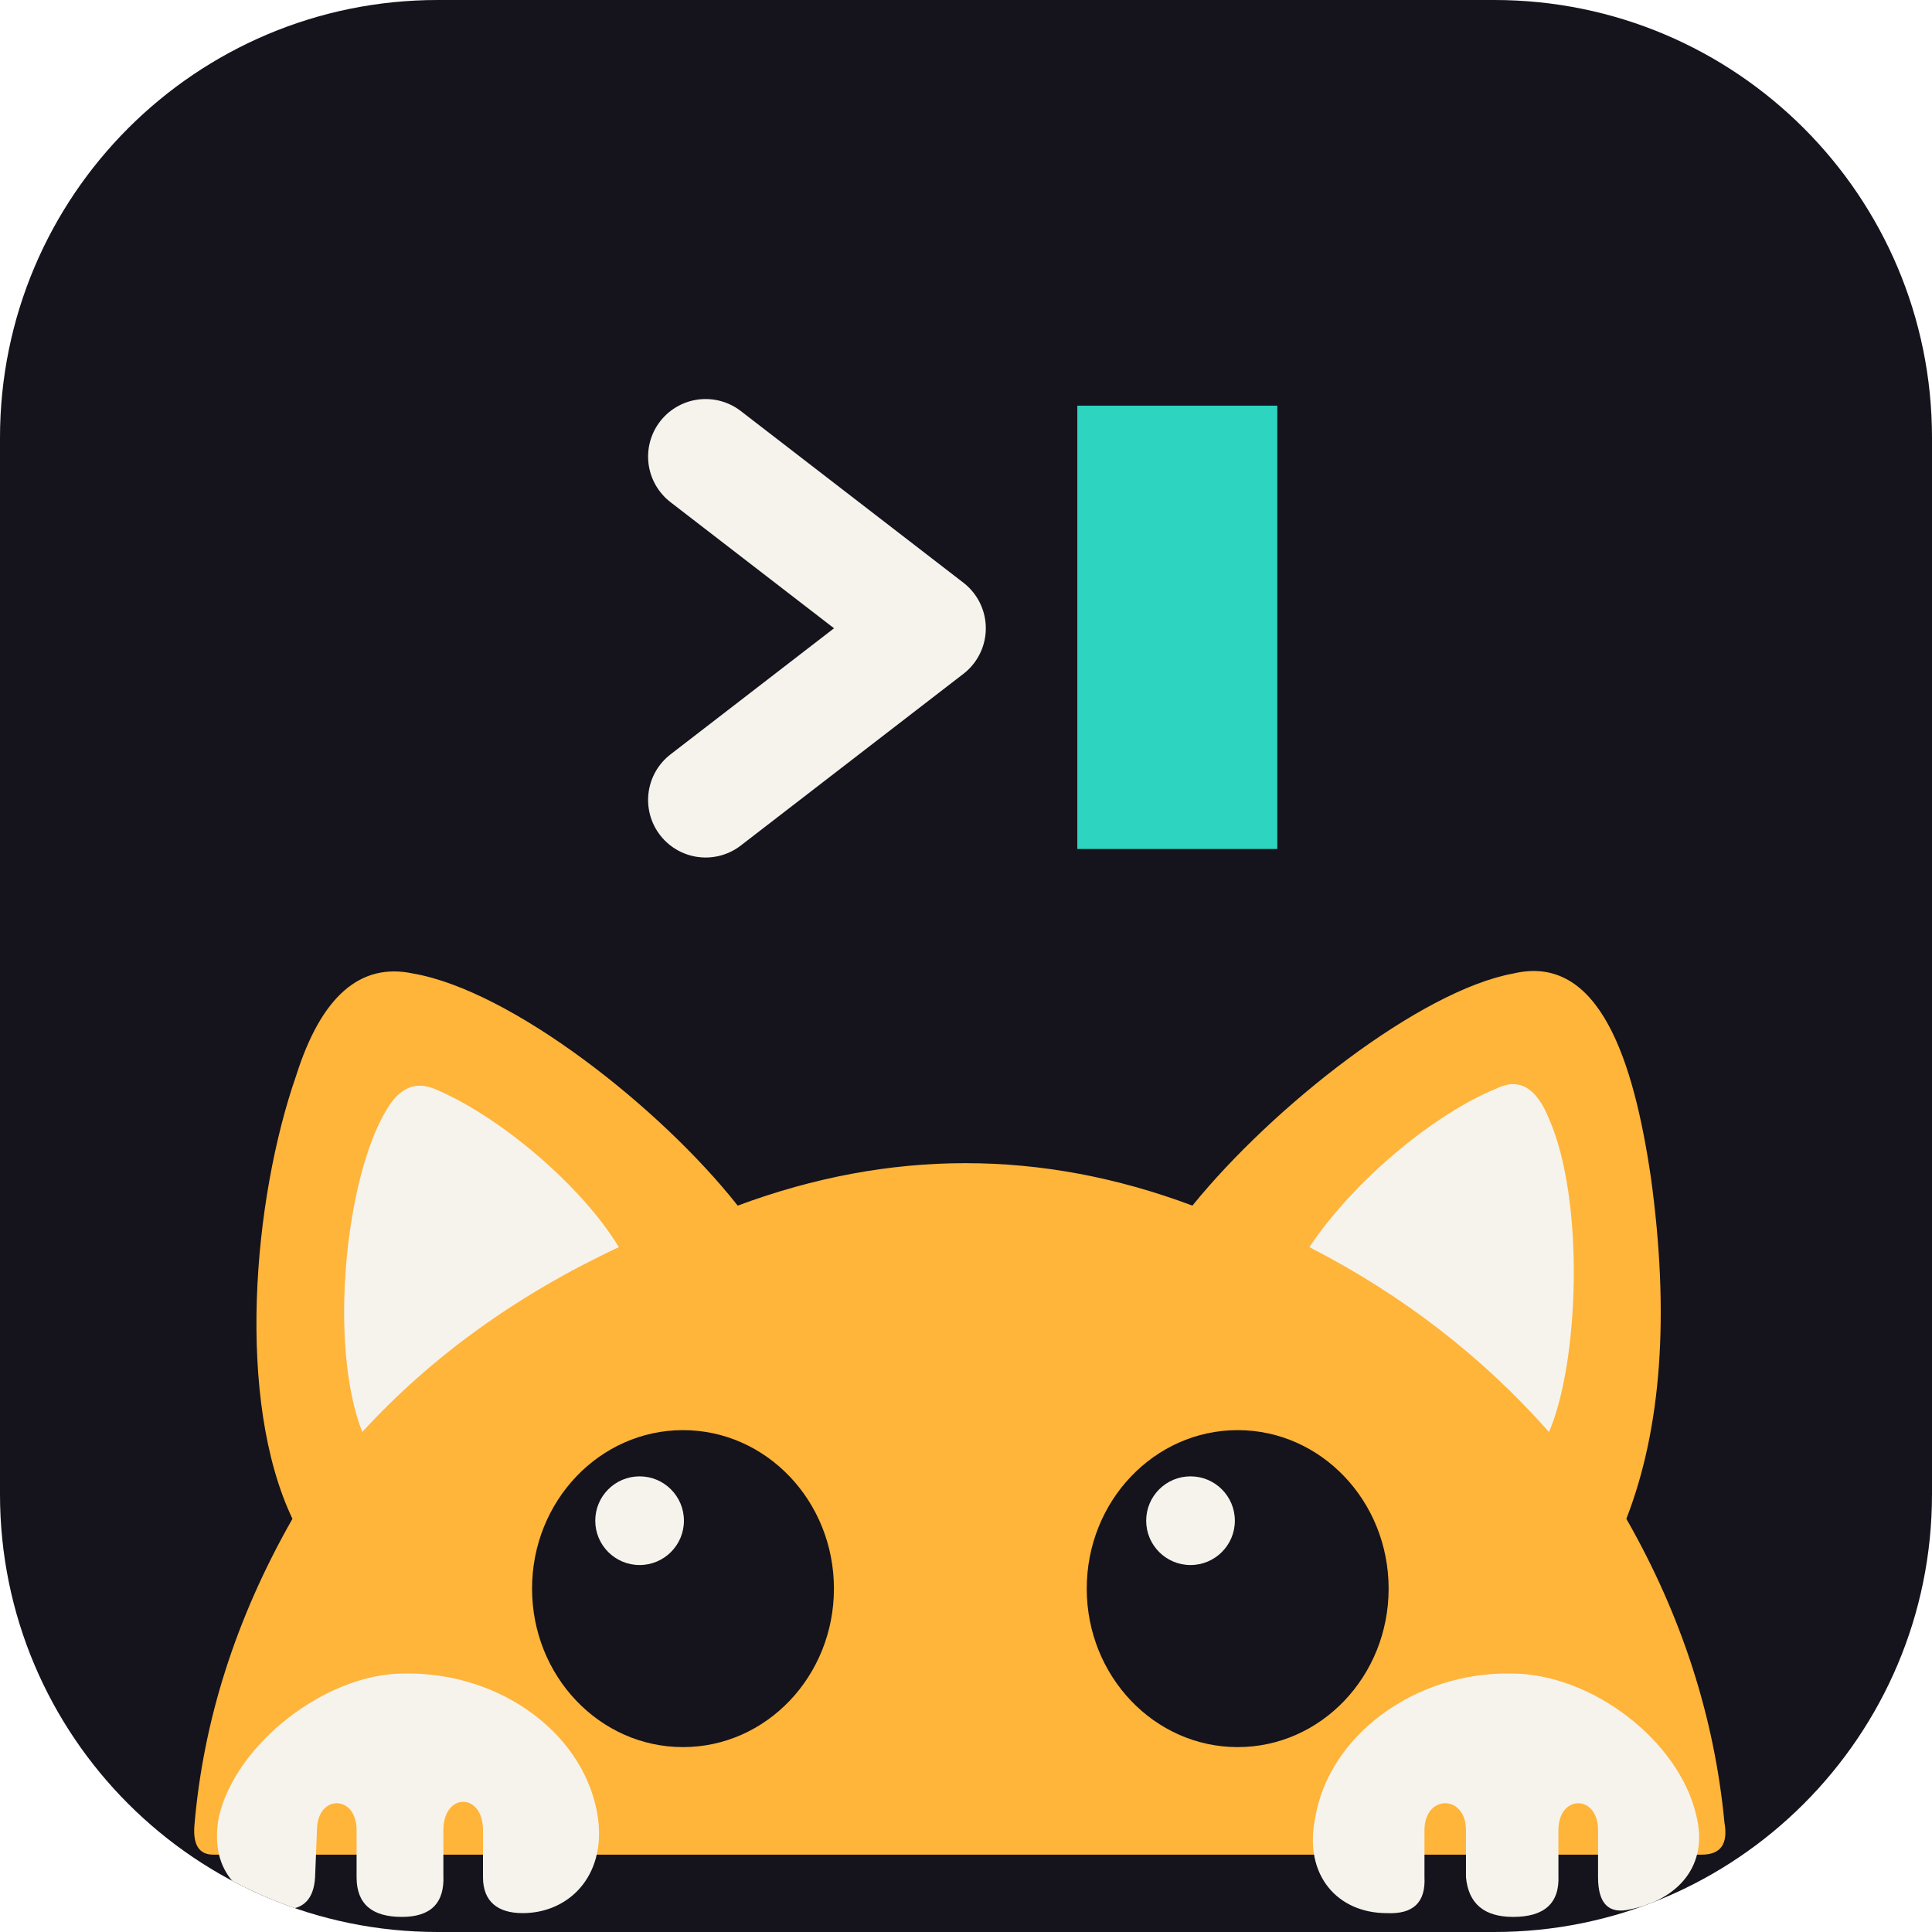
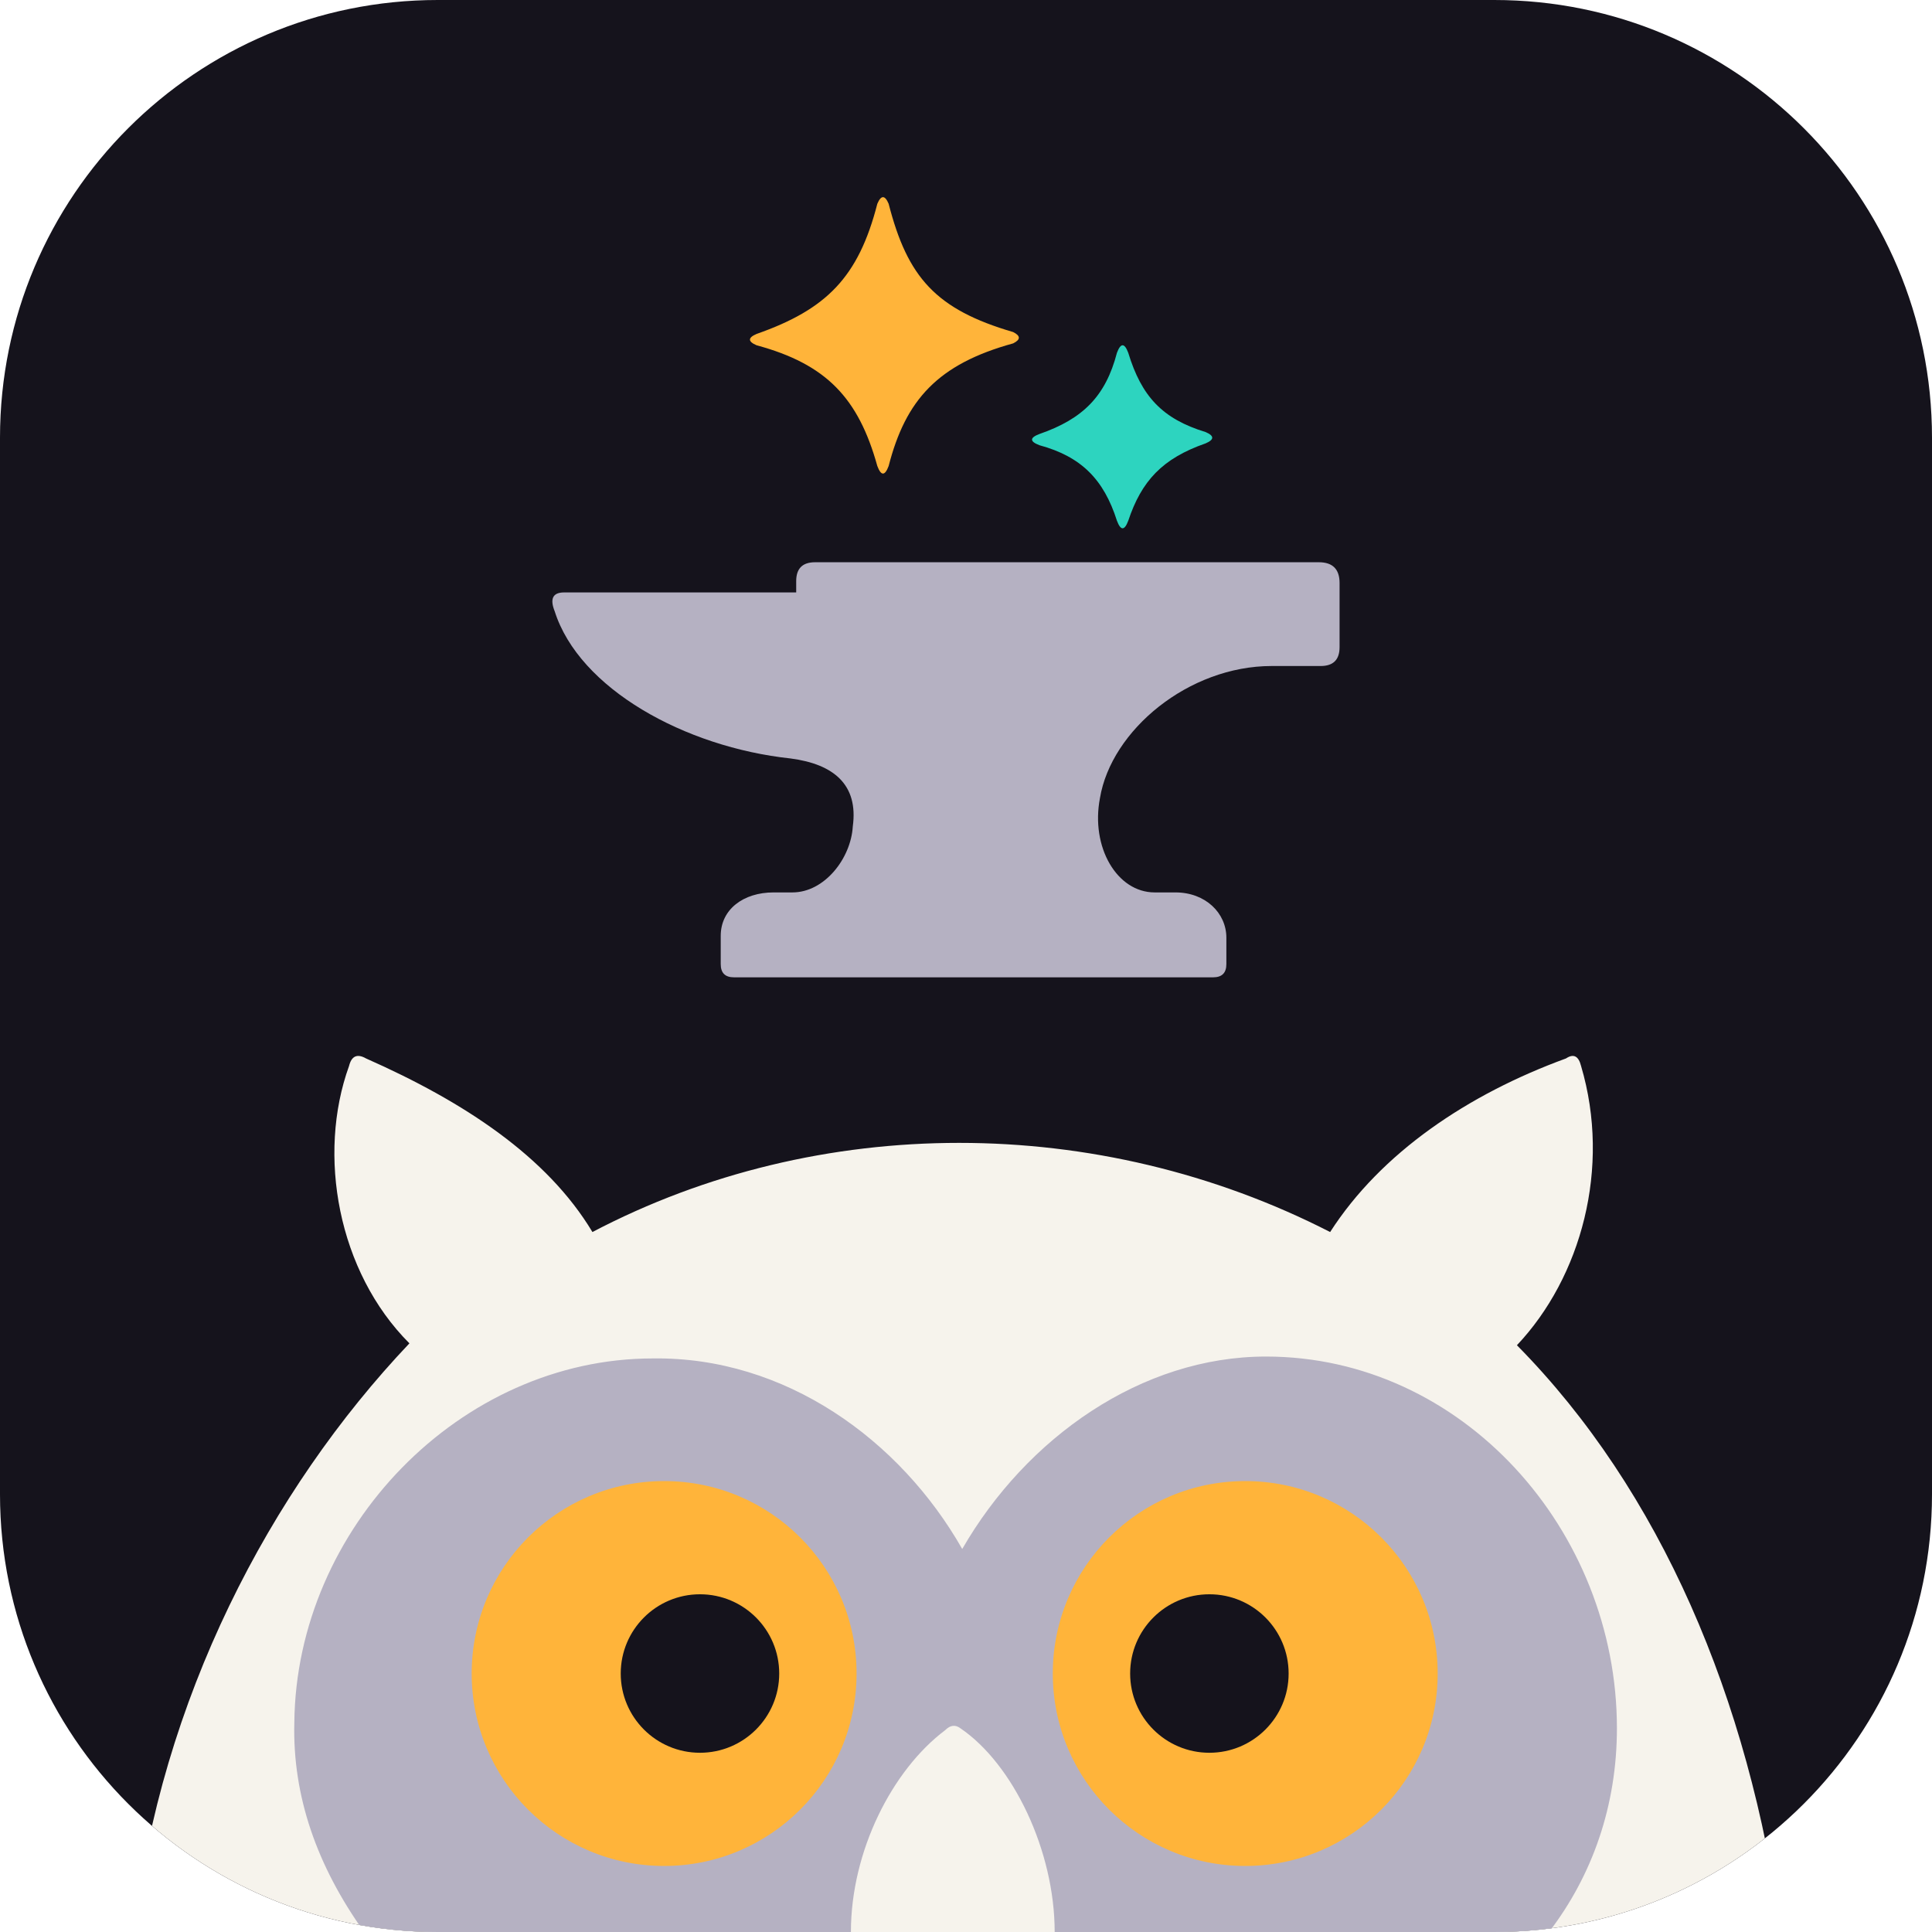
- <svg xmlns="http://www.w3.org/2000/svg" viewBox="0 0 1024 1024" role="img" aria-label="Kate: a cat looks over the edge of a terminal prompt">
+ <svg xmlns="http://www.w3.org/2000/svg" viewBox="0 0 1024 1024" role="img" aria-label="Strix Forgery: an owl looks over the edge below an anvil with sparks">
  <defs>
    <clipPath id="tile">
      <rect width="1024" height="1024" rx="232" />
    </clipPath>
  </defs>
  <g clip-path="url(#tile)">
    <rect width="1024" height="1024" fill="#15131C" />
-     <g id="prompt">
-       <path d="M374 242 492 333 374 424" fill="none" stroke="#F6F3EC" stroke-width="61" stroke-linecap="round" stroke-linejoin="round" />
-       <rect x="571" y="215" width="106" height="235" fill="#2DD4BF" />
+     <g id="forge">
+       <path id="anvil" fill="#B5B1C2" d="M299 314H422V308Q422 298 432 298H699Q710 298 710 309V343Q710 353 700 353H674C630 353 589 387 583 423C578 449 592 473 612 473H623C639 473 650 484 650 497V511Q650 518 643 518H389Q382 518 382 511V496C382 482 394 473 410 473H420C437 473 451 455 452 438C455 416 442 405 419 402C363 396 307 365 294 324Q290 314 299 314Z" />
+       <path id="amber-spark" fill="#FFB43A" d="M465 108Q468 101 471 108C481 147 496 164 537 176Q543 179 537 182C497 193 480 212 471 247Q468 255 465 247C455 211 438 193 401 183Q394 180 401 177C438 164 455 147 465 108Z" />
+       <path id="teal-spark" fill="#2DD4BF" d="M592 187Q595 179 598 187C605 210 616 222 639 229Q646 232 639 235C616 243 605 255 598 276Q595 284 592 276C585 254 573 242 551 236Q543 233 551 230C574 222 586 210 592 187Z" />
    </g>
-     <g id="cat">
-       <path d="M113 983 Q102 983 103 968 Q110 884 155 805 C125 742 134 636 157 570 Q177 507 219 516 C271 525 350 587 391 639 Q512 594 632 639 C675 586 753 525 802 516 C848 505 866 563 875 624 Q890 733 862 805 Q906 882 914 966 Q917 983 902 983Z" fill="#FFB43A" />
-       <g id="inner-ears" fill="#F6F3EC">
-         <path d="M192 759 C174 713 183 624 205 588 Q215 571 230 577 C264 591 308 628 328 661 Q247 699 192 759Z" />
-         <path d="M694 661 C718 625 761 590 793 577 Q811 568 821 593 C840 636 837 722 821 759 Q768 699 694 661Z" />
+     <g id="owl">
+       <path id="head" fill="#F6F3EC" d="M71 1024C85 901 143 790 217 712C179 674 168 612 185 565Q187 557 194 561C246 584 290 613 314 653C434 590 582 590 705 653C732 611 778 580 830 561Q836 557 838 565C854 619 838 677 804 713C880 790 927 900 944 1024Z" />
+       <path id="facial-disc" fill="#B5B1C2" d="M193 1024C168 989 155 952 156 913C157 810 244 720 346 720C416 719 477 763 510 821C544 762 605 719 671 719C775 719 857 811 857 916C857 957 844 994 821 1024H559C559 981 537 935 509 916Q505 913 501 917C473 938 451 981 451 1024Z" />
+       <g id="eyes" fill="#FFB43A">
+         <circle cx="352" cy="887" r="102" />
+         <circle cx="660" cy="887" r="102" />
      </g>
-       <g id="eyes" fill="#15131C">
-         <ellipse cx="362" cy="842" rx="80" ry="84" />
-         <ellipse cx="656" cy="842" rx="80" ry="84" />
-       </g>
-       <g id="eye-highlights" fill="#F6F3EC">
-         <circle cx="339" cy="806" r="23.5" />
-         <circle cx="631" cy="806" r="23.5" />
-       </g>
-       <g id="paws" fill="#F6F3EC">
-         <path d="M116 963 C125 924 173 887 214 887 C266 886 311 920 317 964 C321 995 301 1014 277 1014 C264 1014 256 1008 256 995 L256 970 C256 950 235 950 235 970 L235 994 Q236 1016 213 1016 Q189 1016 189 995 L189 970 C189 951 168 951 168 970 L167 995 Q166 1012 151 1012 C125 1006 111 990 116 963Z" />
-         <path d="M697 964 C704 920 750 886 801 887 C844 887 890 923 899 962 C906 989 889 1007 864 1012 Q847 1016 847 995 L847 970 C847 951 826 951 826 970 L826 994 Q827 1016 802 1016 Q779 1016 777 995 L777 970 C777 951 755 951 755 970 L755 995 Q756 1015 735 1014 C709 1014 691 994 697 964Z" />
+       <g id="pupils" fill="#15131C">
+         <circle cx="371" cy="887" r="42" />
+         <circle cx="641" cy="887" r="42" />
      </g>
    </g>
  </g>
</svg>
